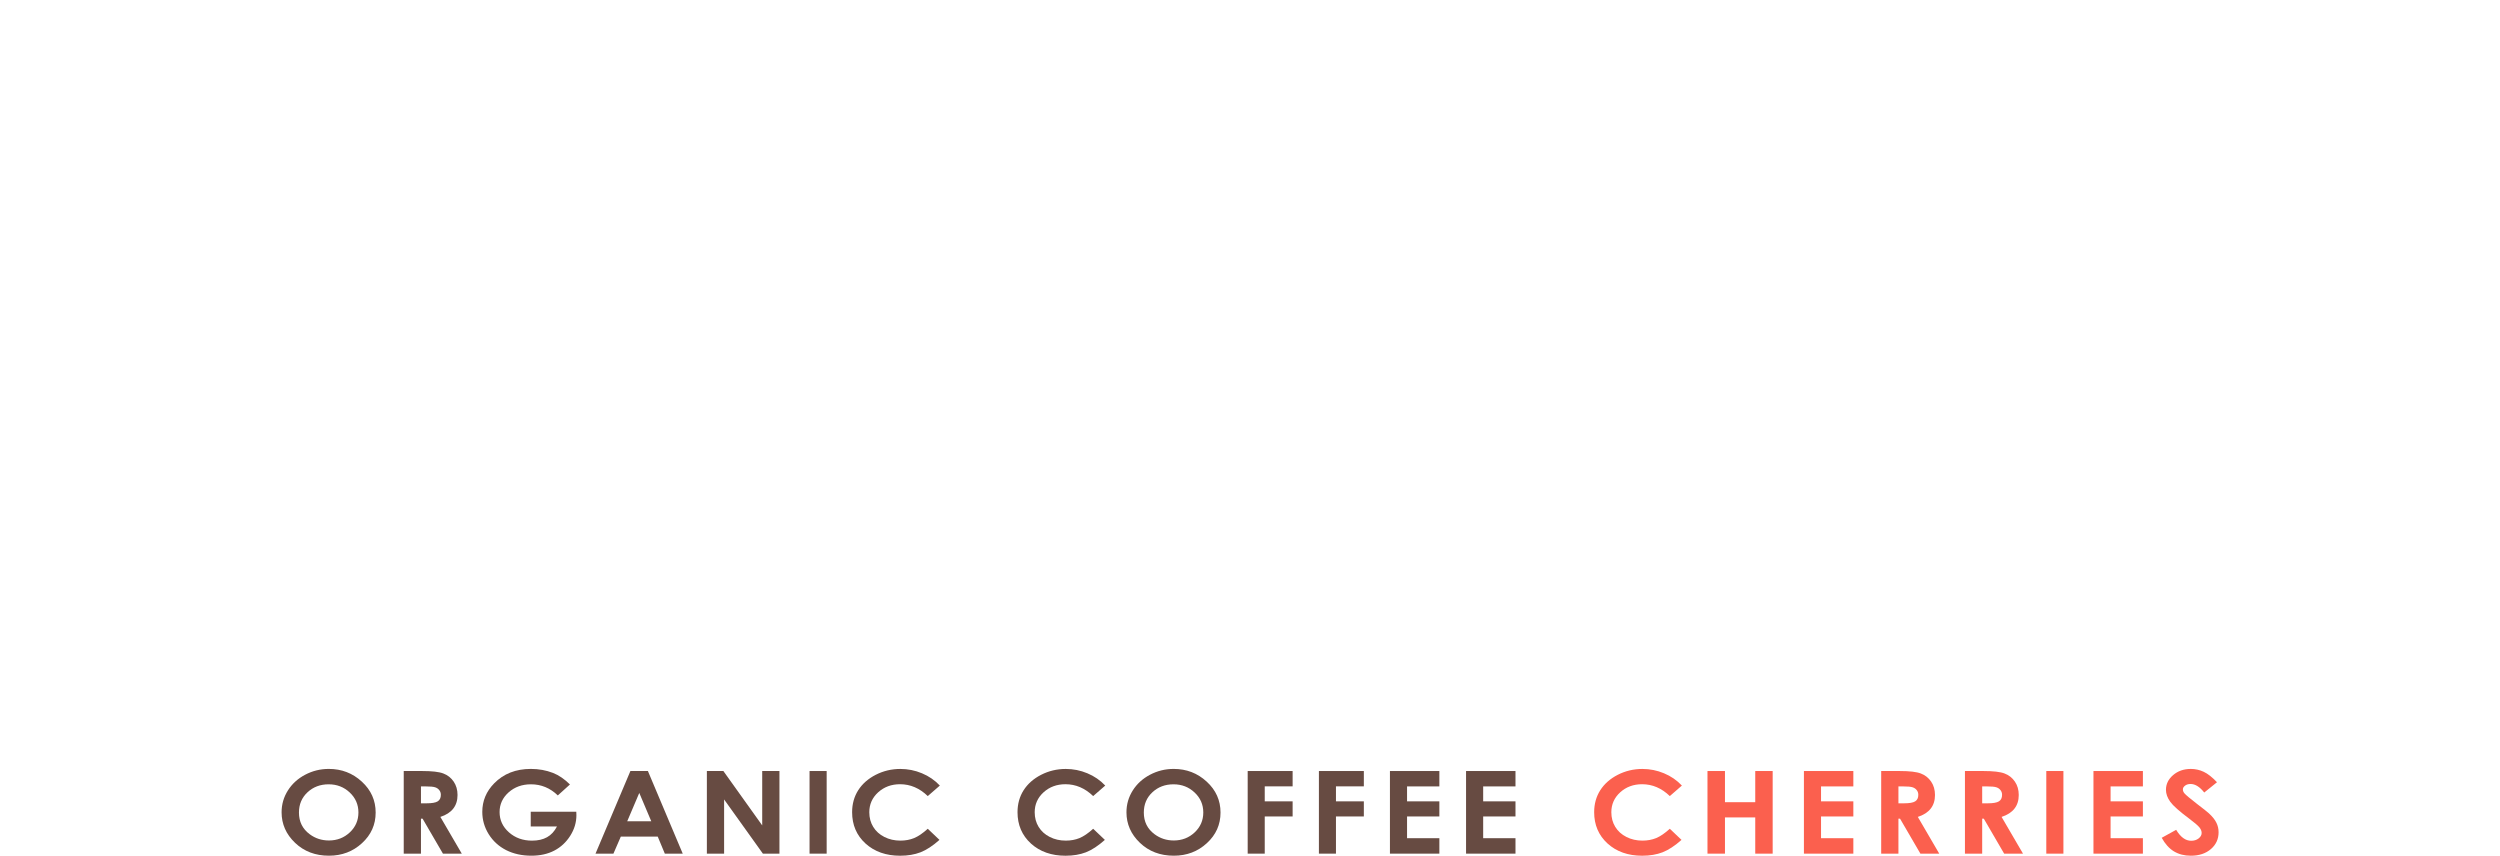
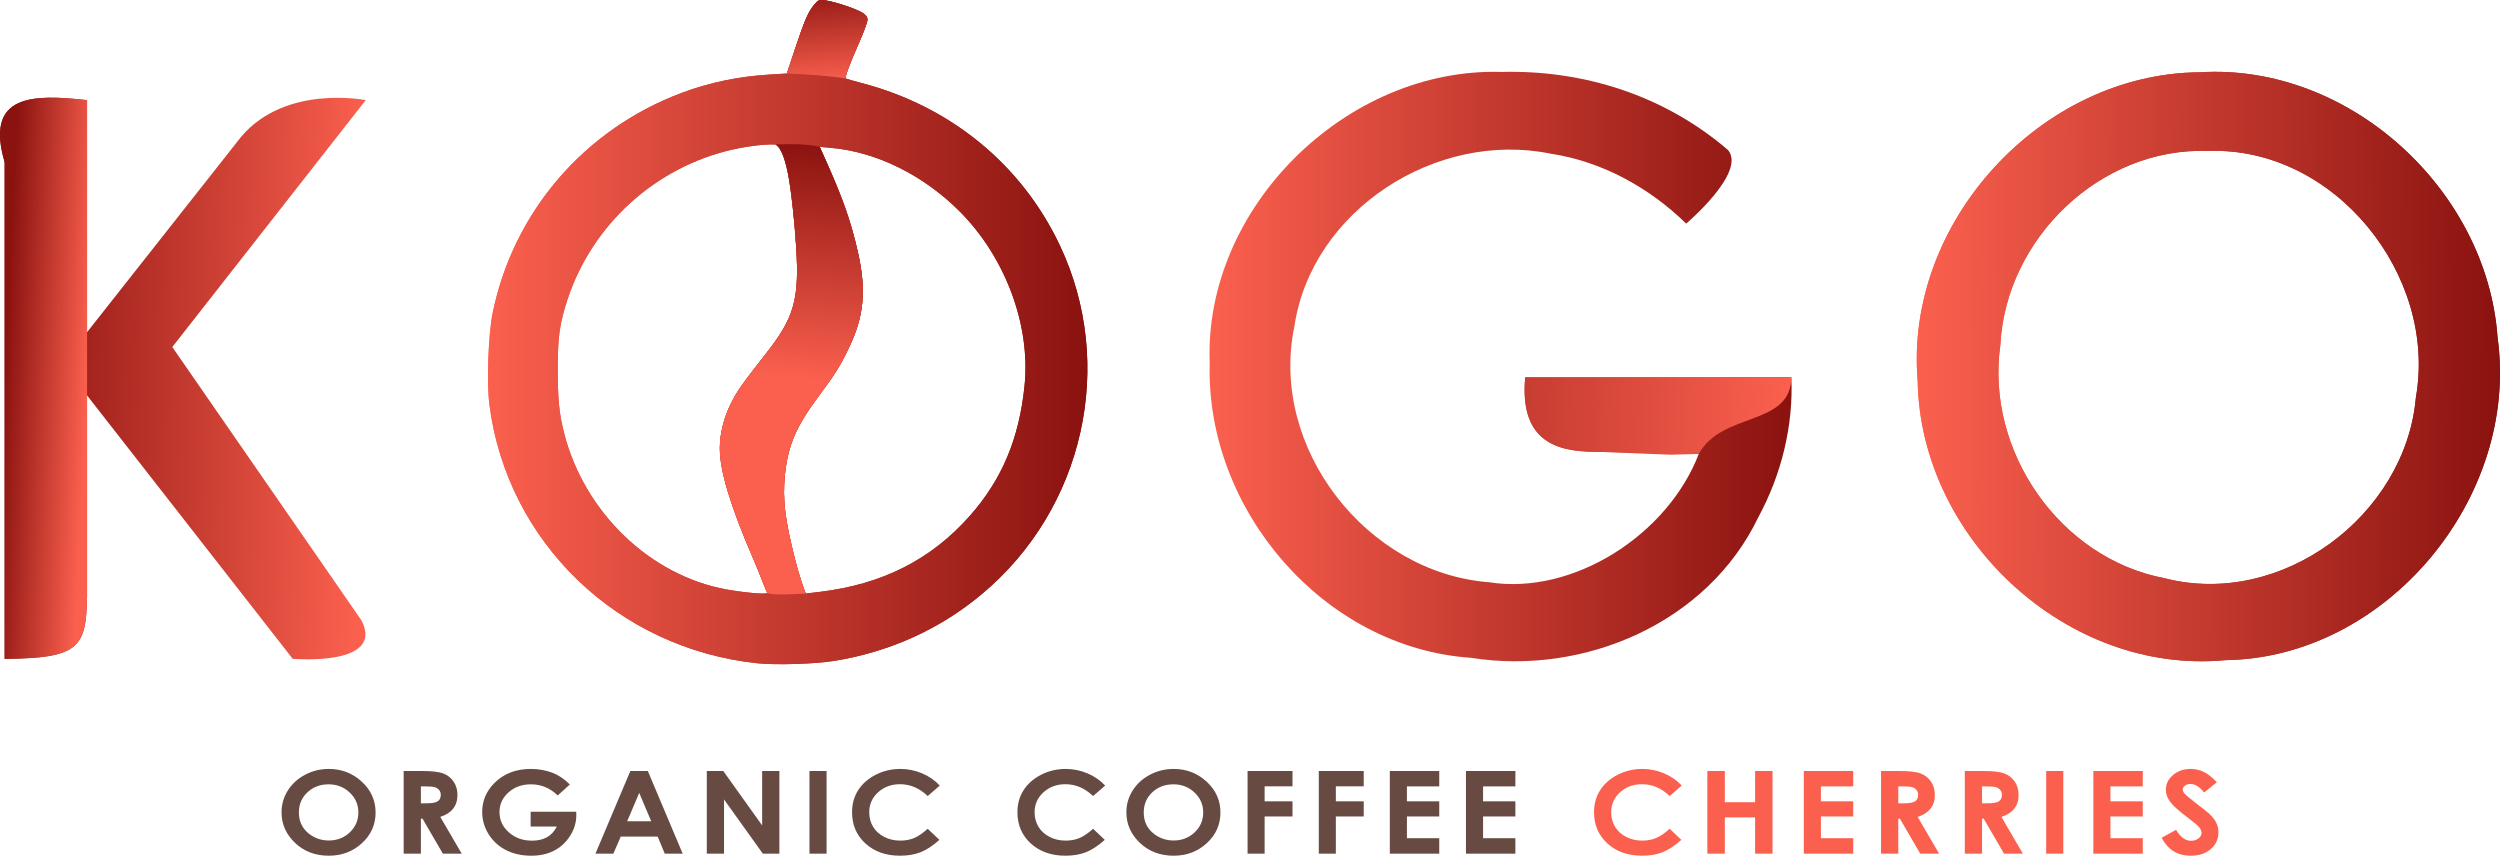
- <svg xmlns="http://www.w3.org/2000/svg" style="margin:55px auto;max-width:450px;width:100%" viewBox="0 0 5449.7 1865.3">
+ <svg xmlns="http://www.w3.org/2000/svg" xmlns:xlink="http://www.w3.org/1999/xlink" style="width: 100%; max-width: 500px; margin: 45px auto 45px auto;" viewBox="0 0 5449.678 1865.345">
+   <defs />
  <defs>
-     <linearGradient id="h" x1="17.766" x2="-28.294" y1="614.32" y2="613.22" gradientUnits="userSpaceOnUse" />
-     <linearGradient id="g" x1="126.93" x2="201.96" y1="613.33" y2="613.33" gradientUnits="userSpaceOnUse" />
-     <linearGradient id="d" x1="218.22" x2="293.21" y1="615.23" y2="614.88" gradientUnits="userSpaceOnUse" />
-     <linearGradient id="c" x1="33.935" x2="111.19" y1="608.89" y2="608.89" gradientUnits="userSpaceOnUse" />
-     <linearGradient id="b" x1="71.68" x2="74.329" y1="614.76" y2="584.35" gradientTransform="matrix(63.916 0 0 63.916 -15286 -44811)" gradientUnits="userSpaceOnUse" />
-     <linearGradient id="a" x1="76.765" x2="75.894" y1="576.92" y2="564.11" gradientUnits="userSpaceOnUse" />
-     <linearGradient id="f" x1="-17.753" x2="-28.571" y1="617.06" y2="616.54" gradientUnits="userSpaceOnUse" />
-     <linearGradient id="e" x1="201.93" x2="126.96" y1="614.72" y2="612.9" gradientUnits="userSpaceOnUse" />
+     <linearGradient id="a">
+       <stop offset="0" stop-color="#fb604e" />
+       <stop offset="1" stop-color="#8a120f" />
+     </linearGradient>
+     <linearGradient id="b" x1="17.766" x2="-28.294" y1="614.323" y2="613.216" gradientUnits="userSpaceOnUse" xlink:href="#a" />
+     <linearGradient id="c" x1="126.932" x2="201.963" y1="613.334" y2="613.334" gradientUnits="userSpaceOnUse" xlink:href="#a" />
+     <linearGradient id="d" x1="218.218" x2="293.215" y1="615.229" y2="614.883" gradientUnits="userSpaceOnUse" xlink:href="#a" />
+     <linearGradient id="e" x1="33.935" x2="111.194" y1="608.894" y2="608.894" gradientUnits="userSpaceOnUse" xlink:href="#a" />
+     <linearGradient id="f" x1="71.68" x2="74.329" y1="614.761" y2="584.351" gradientTransform="matrix(63.91643 0 0 63.91643 -15286.383 -44811.343)" gradientUnits="userSpaceOnUse" xlink:href="#a" />
+     <linearGradient id="g" x1="76.765" x2="75.894" y1="576.919" y2="564.109" gradientUnits="userSpaceOnUse" xlink:href="#a" />
+     <linearGradient id="h" x1="33.935" x2="111.194" y1="608.894" y2="608.894" gradientUnits="userSpaceOnUse" xlink:href="#a" />
+     <linearGradient id="i" x1="71.68" x2="74.329" y1="614.761" y2="584.351" gradientTransform="matrix(63.91643 0 0 63.91643 -15286.383 -44811.343)" gradientUnits="userSpaceOnUse" xlink:href="#a" />
+     <linearGradient id="j" x1="76.765" x2="75.894" y1="576.919" y2="564.109" gradientUnits="userSpaceOnUse" xlink:href="#a" />
+     <linearGradient id="k" x1="-17.753" x2="-28.571" y1="617.059" y2="616.535" gradientUnits="userSpaceOnUse" xlink:href="#a" />
+     <linearGradient id="l" x1="201.931" x2="126.956" y1="614.722" y2="612.9" gradientUnits="userSpaceOnUse" xlink:href="#a" />
+     <linearGradient id="m" x1="218.218" x2="293.215" y1="615.229" y2="614.883" gradientUnits="userSpaceOnUse" xlink:href="#a" />
  </defs>
-   <g transform="translate(-3033.4 7310.4)">
-     <g transform="matrix(1.0469 0 0 .95524 -622.21 -2094.8)" stroke-width=".265" aria-label="ORGANIC COFFEE CHERRIES">
-       <g fill="#674b42">
-         <path d="m4176.5-3705.3q39.992 0 68.704 28.968 28.84 28.968 28.84 70.627 0 41.274-28.456 69.858-28.328 28.584-68.832 28.584-42.427 0-70.498-29.353t-28.071-69.729q0-27.046 13.074-49.734 13.074-22.688 35.89-35.89 22.944-13.331 49.349-13.331zm-0.385 35.121q-26.148 0-43.965 18.201t-17.817 46.273q0 31.276 22.431 49.477 17.432 14.228 39.992 14.228 25.508 0 43.453-18.458 17.945-18.458 17.945-45.504 0-26.918-18.073-45.504-18.073-18.714-43.965-18.714z" />
-         <path d="m4332.5-3700.5h38.069q31.276 0 44.478 5.64 13.331 5.512 21.406 18.458t8.075 30.635q0 18.586-8.973 31.148-8.844 12.433-26.789 18.842l44.606 83.829h-39.223l-42.427-79.856h-3.333v79.856h-35.89zm35.89 73.703h11.28q17.176 0 23.585-4.486 6.537-4.486 6.537-14.869 0-6.153-3.204-10.639-3.204-4.614-8.588-6.537-5.383-2.051-19.74-2.051h-9.87z" />
-         <path d="m4678.6-3669.8-25.251 24.995q-23.97-25.379-55.886-25.379-27.815 0-46.657 18.458-18.714 18.458-18.714 44.863 0 27.302 19.483 46.273t48.067 18.97q18.586 0 31.276-7.819 12.818-7.819 20.637-24.482h-54.604v-33.711h94.852l0.256 7.947q0 24.738-12.818 46.914t-33.198 33.839q-20.38 11.664-47.811 11.664-29.353 0-52.425-12.69-22.944-12.818-36.403-36.403-13.331-23.585-13.331-50.887 0-37.428 24.738-65.115 29.353-32.942 76.395-32.942 24.61 0 46.016 9.101 18.073 7.691 35.377 26.405z" />
-         <path d="m4804.5-3700.5h36.403l72.549 188.55h-37.3l-14.741-38.838h-76.907l-15.382 38.838h-37.3zm18.458 49.99-25.123 64.73h50.118z" />
-         <path d="m4963.7-3700.5h34.352l80.881 124.08v-124.08h35.89v188.55h-34.48l-80.753-123.69v123.69h-35.89z" />
-         <path d="m5177.5-3700.5h35.634v188.55h-35.634z" />
-         <path d="m5448.8-3667.3-25.123 23.97q-25.636-27.046-57.681-27.046-27.046 0-45.632 18.458-18.458 18.458-18.458 45.504 0 18.842 8.203 33.455 8.204 14.612 23.2 22.944 14.997 8.332 33.326 8.332 15.638 0 28.584-5.768 12.946-5.896 28.456-21.278l24.354 25.38q-20.893 20.38-39.479 28.328-18.586 7.819-42.427 7.819-43.965 0-72.037-27.815-27.943-27.943-27.943-71.524 0-28.199 12.69-50.118 12.818-21.919 36.531-35.249 23.841-13.331 51.272-13.331 23.329 0 44.863 9.87 21.662 9.87 37.3 28.071z" />
-         <path d="m5793.2-3667.3-25.123 23.97q-25.636-27.046-57.68-27.046-27.046 0-45.632 18.458-18.458 18.458-18.458 45.504 0 18.842 8.204 33.455t23.2 22.944q14.997 8.332 33.327 8.332 15.638 0 28.584-5.768 12.946-5.896 28.456-21.278l24.354 25.38q-20.893 20.38-39.479 28.328-18.586 7.819-42.427 7.819-43.965 0-72.037-27.815-27.943-27.943-27.943-71.524 0-28.199 12.69-50.118 12.818-21.919 36.531-35.249 23.841-13.331 51.272-13.331 23.328 0 44.863 9.87 21.662 9.87 37.3 28.071z" />
-         <path d="m5935.7-3705.3q39.992 0 68.704 28.968 28.84 28.968 28.84 70.627 0 41.274-28.456 69.858-28.328 28.584-68.832 28.584-42.427 0-70.498-29.353-28.071-29.353-28.071-69.729 0-27.046 13.074-49.734t35.89-35.89q22.944-13.331 49.349-13.331zm-0.385 35.121q-26.148 0-43.965 18.201t-17.817 46.273q0 31.276 22.431 49.477 17.432 14.228 39.992 14.228 25.508 0 43.453-18.458 17.945-18.458 17.945-45.504 0-26.918-18.073-45.504-18.073-18.714-43.966-18.714z" />
-         <path d="m6089.8-3700.5h93.571v34.993h-58.065v34.224h58.065v34.48h-58.065v84.854h-35.506z" />
-         <path d="m6238.1-3700.5h93.571v34.993h-58.065v34.224h58.065v34.48h-58.065v84.854h-35.506z" />
-         <path d="m6386-3700.5h102.93v35.121h-67.294v34.096h67.294v34.48h-67.294v49.605h67.294v35.249h-102.93z" />
-         <path d="m6544.5-3700.5h102.93v35.121h-67.294v34.096h67.294v34.48h-67.294v49.605h67.294v35.249h-102.93z" />
-       </g>
-       <g fill="#fb604e">
-         <path d="m6993.9-3667.3-25.123 23.97q-25.636-27.046-57.681-27.046-27.046 0-45.632 18.458-18.458 18.458-18.458 45.504 0 18.842 8.203 33.455 8.204 14.612 23.2 22.944 14.997 8.332 33.326 8.332 15.638 0 28.584-5.768 12.946-5.896 28.456-21.278l24.354 25.38q-20.893 20.38-39.479 28.328-18.586 7.819-42.427 7.819-43.965 0-72.037-27.815-27.943-27.943-27.943-71.524 0-28.199 12.69-50.118 12.818-21.919 36.531-35.249 23.841-13.331 51.272-13.331 23.329 0 44.863 9.87 21.662 9.87 37.3 28.071z" />
-         <path d="m7047.2-3700.5h36.403v71.139h63.064v-71.139h36.275v188.55h-36.275v-82.675h-63.064v82.675h-36.403z" />
-         <path d="m7248-3700.5h102.93v35.121h-67.294v34.096h67.294v34.48h-67.294v49.605h67.294v35.249h-102.93z" />
-         <path d="m7408.9-3700.5h38.069q31.276 0 44.478 5.64 13.331 5.512 21.406 18.458 8.075 12.946 8.075 30.635 0 18.586-8.973 31.148-8.844 12.433-26.789 18.842l44.606 83.829h-39.223l-42.427-79.856h-3.333v79.856h-35.89zm35.89 73.703h11.28q17.176 0 23.585-4.486 6.537-4.486 6.537-14.869 0-6.153-3.204-10.639-3.204-4.614-8.588-6.537-5.383-2.051-19.74-2.051h-9.87z" />
-         <path d="m7583.3-3700.5h38.069q31.276 0 44.478 5.64 13.331 5.512 21.406 18.458t8.075 30.635q0 18.586-8.973 31.148-8.844 12.433-26.79 18.842l44.606 83.829h-39.223l-42.427-79.856h-3.333v79.856h-35.89zm35.89 73.703h11.28q17.176 0 23.585-4.486 6.537-4.486 6.537-14.869 0-6.153-3.204-10.639-3.204-4.614-8.588-6.537-5.383-2.051-19.74-2.051h-9.87z" />
-         <path d="m7752.7-3700.5h35.634v188.55h-35.634z" />
-         <path d="m7850.9-3700.5h102.93v35.121h-67.294v34.096h67.294v34.48h-67.294v49.605h67.294v35.249h-102.93z" />
-         <path d="m8108.1-3674.9-26.533 23.457q-13.972-19.483-28.456-19.483-7.05 0-11.536 3.845-4.486 3.717-4.486 8.46t3.204 8.973q4.358 5.64 26.277 24.226 20.509 17.176 24.867 21.662 10.895 11.023 15.382 21.15 4.614 9.998 4.614 21.919 0 23.2-16.022 38.326-16.022 15.125-41.786 15.125-20.124 0-35.121-9.87-14.869-9.87-25.508-31.019l30.122-18.201q13.587 24.995 31.276 24.995 9.229 0 15.51-5.383 6.281-5.383 6.281-12.433 0-6.409-4.743-12.818-4.743-6.409-20.893-19.611-30.763-25.123-39.736-38.71-8.973-13.715-8.973-27.302 0-19.611 14.869-33.583 14.997-14.1 36.916-14.1 14.1 0 26.789 6.537 12.818 6.537 27.687 23.841z" />
-       </g>
+   <g stroke-width=".265" aria-label="ORGANIC COFFEE CHERRIES" font-family="Century Gothic" font-size="262.511" font-weight="700" letter-spacing="22.158" style="line-height:1.25;-inkscape-font-specification:'Showcard Gothic'" word-spacing="22.158">
+     <g fill="#674b42">
+       <path d="M716.634 1676.172q41.866 0 71.923 27.672 30.192 27.672 30.192 67.466 0 39.426-29.79 66.73-29.654 27.305-72.057 27.305-44.415 0-73.801-28.039-29.387-28.04-29.387-66.608 0-25.836 13.687-47.508 13.687-21.672 37.572-34.284 24.019-12.734 51.661-12.734zm-.402 33.55q-27.374 0-46.026 17.386-18.652 17.387-18.652 44.202 0 29.876 23.483 47.262 18.249 13.591 41.865 13.591 26.703 0 45.49-17.631 18.785-17.632 18.785-43.467 0-25.713-18.92-43.467-18.92-17.876-46.025-17.876zM879.92 1680.703h39.853q32.74 0 46.562 5.387 13.955 5.265 22.409 17.632 8.453 12.366 8.453 29.263 0 17.755-9.393 29.754-9.258 11.877-28.044 17.999l46.696 80.077h-41.06l-44.416-76.281h-3.488v76.28H879.92zm37.572 70.404H929.3q17.98 0 24.69-4.286 6.843-4.285 6.843-14.203 0-5.877-3.354-10.163-3.355-4.407-8.99-6.244-5.636-1.96-20.665-1.96h-10.332zM1242.202 1710.089l-26.435 23.876q-25.092-24.243-58.504-24.243-29.118 0-48.844 17.631-19.59 17.632-19.59 42.855 0 26.08 20.395 44.201 20.397 18.122 50.32 18.122 19.457 0 32.74-7.47 13.42-7.468 21.605-23.385h-57.163v-32.203h99.297l.268 7.592q0 23.63-13.418 44.813-13.419 21.183-34.754 32.325-21.336 11.142-50.051 11.142-30.729 0-54.882-12.121-24.019-12.245-38.108-34.774-13.956-22.53-13.956-48.61 0-35.753 25.898-62.2 30.728-31.468 79.974-31.468 25.764 0 48.173 8.694 18.92 7.346 37.035 25.223zM1374.088 1680.703h38.109l75.948 180.112h-39.047l-15.432-37.1h-80.51l-16.103 37.1h-39.048zm19.323 47.752l-26.3 61.833h52.466zM1540.729 1680.703h35.961l84.67 118.524v-118.524h37.573v180.112h-36.096l-84.537-118.157v118.157h-37.571zM1764.532 1680.703h37.303v180.112h-37.303zM2048.584 1712.415l-26.3 22.897q-26.838-25.835-60.384-25.835-28.313 0-47.77 17.631-19.322 17.632-19.322 43.467 0 18 8.588 31.958 8.587 13.958 24.287 21.917 15.7 7.958 34.888 7.958 16.37 0 29.923-5.51 13.553-5.632 29.79-20.325l25.495 24.244q-21.873 19.468-41.33 27.06-19.456 7.468-44.415 7.468-46.025 0-75.411-26.57-29.253-26.692-29.253-68.322 0-26.937 13.285-47.875 13.418-20.938 38.242-33.672 24.959-12.734 53.674-12.734 24.422 0 46.965 9.428 22.677 9.428 39.048 26.815zM2409.087 1712.415l-26.3 22.897q-26.838-25.835-60.384-25.835-28.313 0-47.77 17.631-19.322 17.632-19.322 43.467 0 18 8.588 31.958 8.587 13.958 24.287 21.917 15.7 7.958 34.888 7.958 16.37 0 29.923-5.51 13.553-5.632 29.79-20.325l25.495 24.244q-21.873 19.468-41.33 27.06-19.456 7.468-44.415 7.468-46.025 0-75.412-26.57-29.252-26.692-29.252-68.322 0-26.937 13.284-47.875 13.419-20.938 38.243-33.672 24.958-12.734 53.674-12.734 24.422 0 46.965 9.428 22.677 9.428 39.048 26.815zM2558.283 1676.172q41.866 0 71.923 27.672 30.192 27.672 30.192 67.466 0 39.426-29.79 66.73-29.654 27.305-72.057 27.305-44.415 0-73.802-28.039-29.386-28.04-29.386-66.608 0-25.836 13.687-47.508 13.687-21.672 37.572-34.284 24.019-12.734 51.66-12.734zm-.403 33.55q-27.373 0-46.025 17.386-18.652 17.387-18.652 44.202 0 29.876 23.483 47.262 18.249 13.591 41.865 13.591 26.703 0 45.489-17.631 18.786-17.632 18.786-43.467 0-25.713-18.92-43.467-18.92-17.876-46.026-17.876zM2719.556 1680.703h97.955v33.426h-60.786v32.692h60.786v32.937h-60.786v81.057h-37.17zM2874.79 1680.703h97.955v33.426h-60.785v32.692h60.785v32.937h-60.785v81.057h-37.17zM3029.622 1680.703h107.75v33.549h-70.446v32.57h70.447v32.936h-70.447v47.385h70.447v33.672h-107.75zM3195.592 1680.703h107.75v33.549h-70.447v32.57h70.447v32.936h-70.447v47.385h70.447v33.672h-107.75z" style="-inkscape-font-specification:'Century Gothic Bold'" />
    </g>
-     <g transform="translate(1918.2 -6774.2)">
-       <g transform="translate(4218.5 7623.4)">
-         <flowRoot transform="matrix(.26458 0 0 .26458 -5143.7 2211.7)" fill="#000000" font-family="sans-serif" font-size="40px" letter-spacing="0px" word-spacing="0px" style="line-height:1.25" xml:space="preserve">
-           <flowRegion>
-             <rect x="-67.143" y="-591.77" width="48.571" height="127.14" />
-           </flowRegion>
-           <flowPara />
-         </flowRoot>
-       </g>
-       <g transform="translate(4162.3 3975.2)">
-         <flowRoot transform="matrix(.26458 0 0 .26458 -5143.7 2211.7)" fill="#000000" font-family="sans-serif" font-size="40px" letter-spacing="0px" word-spacing="0px" style="line-height:1.25" xml:space="preserve">
-           <flowRegion>
-             <rect x="-67.143" y="-591.77" width="48.571" height="127.14" />
-           </flowRegion>
-           <flowPara />
-         </flowRoot>
-         <g transform="matrix(1.493 0 0 1.493 -2700.9 -4054.3)" fill="#fb604e" stroke-width=".67">
-           <g transform="matrix(11.327 0 0 11.327 96.266 -6717.9)" stroke-width=".04">
-             <path d="m-28.378 651.01c9.608-0.058 10.519-1.48 10.625-8v-25.949l26.508 33.949s11.921 1.039 8.879-4.934c-8.132-11.752-16.267-23.502-24.398-35.256 8.311-10.61 16.624-21.217 24.936-31.826 0 0-10.29-2.083-16.051 4.712-6.624 8.401-13.248 16.802-19.873 25.203v-29.914c-6.985-0.777-13.209-0.792-10.625 8z" fill="url(#h)" />
-             <path d="m164.58 575.36c-19.982-0.613-38.405 17.491-37.619 37.541-0.538 18.835 14.636 36.684 33.684 37.98 14.592 2.312 30.502-4.485 37.043-18.139 2.973-5.489 4.528-11.771 4.248-18.02h-34.305c-0.692 7.74 3.409 9.609 9 9.592l13.372 0.286c-4.039 10.506-16.273 18.252-27.036 16.536-15.771-1.21-28.342-17.314-25.096-32.936 2.218-15.049 18.341-25.319 33.012-22.309 6.621 0.994 12.736 4.368 17.498 9.018 0 0 7.789-6.589 5.397-9.482-8.272-7.101-18.677-10.341-29.198-10.069z" fill="url(#g)" />
-             <path d="m254.58 575.4c-20.481 0.132-38.124 19.379-36.365 39.826 0.354 20.249 19.232 37.881 39.652 35.951 20.817-0.281 37.965-21.007 35.092-41.607-1.35-19.028-19.143-35.361-38.379-34.17zm1.076 10.141c16.268-0.584 29.571 15.986 26.777 31.772-1.334 15.258-17.354 27.178-32.374 23.309-13.584-2.562-23.129-16.471-21.189-30.064 0.69-13.724 12.904-25.523 26.787-25.016z" fill="url(#d)" />
-           </g>
-         </g>
-       </g>
-       <g transform="translate(4162.3 3975.2)">
-         <flowRoot transform="matrix(.26458 0 0 .26458 -5143.7 2211.7)" fill="#000000" font-family="sans-serif" font-size="40px" letter-spacing="0px" word-spacing="0px" style="line-height:1.25" xml:space="preserve">
-           <flowRegion>
-             <rect x="-67.143" y="-591.77" width="48.571" height="127.14" />
-           </flowRegion>
-           <flowPara />
-         </flowRoot>
-         <g transform="matrix(1.493 0 0 1.493 -2700.9 -4054.3)" fill="#fb604e" stroke-width=".67">
-           <g transform="matrix(11.327 0 0 11.327 96.266 -6717.9)" fill="#fb604e" stroke-width=".04">
-             <path transform="translate(-7.1579e-6 -4.2482e-6)" d="m68.67 651.58c-18.008-1.888-32.242-15.588-34.549-33.255-0.372-2.847-0.159-9.081 0.405-11.864 2.641-13.034 11.816-23.717 24.409-28.421 3.593-1.342 7.314-2.111 11.394-2.355l2.123-0.127 1.06-3.172c1.256-3.761 1.7-4.783 2.473-5.697 0.542-0.641 0.634-0.675 1.49-0.546 1.214 0.182 3.869 1.073 4.699 1.576 0.468 0.284 0.665 0.556 0.665 0.919 0 0.284-0.499 1.635-1.108 3.002-1.114 2.499-1.832 4.424-1.7 4.556 0.039 0.039 0.94 0.297 2.002 0.574 11.474 2.986 20.654 10.487 25.594 20.914 7.295 15.396 3.135 33.992-10.067 45-5.426 4.525-11.849 7.427-19.019 8.593-2.43 0.395-7.51 0.552-9.871 0.304zm8.034-9.207c8.08-0.977 14.373-4.171 19.358-9.827 4.13-4.686 6.335-9.941 7.027-16.753 0.792-7.792-2.455-16.528-8.343-22.442-4.664-4.685-10.734-7.69-16.575-8.207l-1.495-0.132 0.55 1.208c2.446 5.37 3.461 8.245 4.399 12.464 1.08 4.855 0.765 8.178-1.156 12.177-1.158 2.412-1.772 3.395-3.895 6.242-2.945 3.948-3.986 6.377-4.375 10.202-0.319 3.136-6e-3 5.723 1.333 11.004 0.445 1.756 1.267 4.275 1.396 4.275 0.023 0 0.822-0.094 1.776-0.21zm-6.964-0.256c-0.064-0.129-0.775-2.056-1.722-4.25-2.87-6.646-4.218-11.143-4.209-14.042 6e-3 -1.828 0.518-3.89 1.416-5.698 0.798-1.607 1.421-2.494 4.566-6.499 3.644-4.642 4.302-7.011 3.849-13.865-0.399-6.026-1.309-12.122-1.921-12.87-0.329-0.401-3.509-0.163-6.299 0.472-9.907 2.253-18.046 9.643-21.232 19.278-1.019 3.08-1.274 4.885-1.27 8.993 4e-3 3.958 0.19 5.812 0.835 8.325 2.617 10.185 11.059 18.302 20.903 20.099 2.04 0.373 5.42 0.728 5.263 0.415z" fill="url(#c)" stroke-width=".059" />
-             <path transform="matrix(.015645 0 0 .015645 239.16 701.09)" d="m-10751-7438.9c100.1 47.013 146.01 449.49 171.48 834.66 28.973 438.11-13.054 589.51-246 886.2-200.99 255.99-240.81 312.67-291.83 415.36-57.422 115.58-90.152 247.39-90.536 364.21-0.55 185.29 85.618 472.76 269.03 897.54 60.55 140.23 117.7 290.01 121.81 298.22 54.333 19.449 227.36 8.993 319.86 3.215-8.195 0-60.749-160.97-89.202-273.21-85.585-337.5-105.58-502.89-85.197-703.31 24.867-244.49 91.428-399.7 279.65-652.06 135.73-181.98 174.95-244.83 248.98-398.97 122.75-255.6 142.92-467.99 73.889-778.32-59.979-269.65-160.21-531.88-316.55-875.09-139.81-29.782-289.92-19.9-365.38-18.428z" fill="url(#b)" stroke-width="3.78" />
-             <path d="m72.451 575.56 1.06-3.172c1.256-3.761 1.7-4.783 2.473-5.697 0.542-0.641 0.634-0.675 1.49-0.546 1.214 0.182 3.869 1.073 4.699 1.576 0.468 0.284 0.665 0.556 0.665 0.919 0 0.284-0.499 1.635-1.108 3.002-1.114 2.499-1.832 4.424-1.7 4.556-3.167-0.506-7.613-0.637-7.58-0.637z" fill="url(#a)" stroke-width=".059" />
-             <path transform="translate(-7.1579e-6 -4.2482e-6)" d="m68.67 651.58c-18.008-1.888-32.242-15.588-34.549-33.255-0.372-2.847-0.159-9.081 0.405-11.864 2.641-13.034 11.816-23.717 24.409-28.421 3.593-1.342 7.314-2.111 11.394-2.355l2.123-0.127 1.06-3.172c1.256-3.761 1.7-4.783 2.473-5.697 0.542-0.641 0.634-0.675 1.49-0.546 1.214 0.182 3.869 1.073 4.699 1.576 0.468 0.284 0.665 0.556 0.665 0.919 0 0.284-0.499 1.635-1.108 3.002-1.114 2.499-1.832 4.424-1.7 4.556 0.039 0.039 0.94 0.297 2.002 0.574 11.474 2.986 20.654 10.487 25.594 20.914 7.295 15.396 3.135 33.992-10.067 45-5.426 4.525-11.849 7.427-19.019 8.593-2.43 0.395-7.51 0.552-9.871 0.304zm8.034-9.207c8.08-0.977 14.373-4.171 19.358-9.827 4.13-4.686 6.335-9.941 7.027-16.753 0.792-7.792-2.455-16.528-8.343-22.442-4.664-4.685-10.734-7.69-16.575-8.207l-1.495-0.132 0.55 1.208c2.446 5.37 3.461 8.245 4.399 12.464 1.08 4.855 0.765 8.178-1.156 12.177-1.158 2.412-1.772 3.395-3.895 6.242-2.945 3.948-3.986 6.377-4.375 10.202-0.319 3.136-6e-3 5.723 1.333 11.004 0.445 1.756 1.267 4.275 1.396 4.275 0.023 0 0.822-0.094 1.776-0.21zm-6.964-0.256c-0.064-0.129-0.775-2.056-1.722-4.25-2.87-6.646-4.218-11.143-4.209-14.042 6e-3 -1.828 0.518-3.89 1.416-5.698 0.798-1.607 1.421-2.494 4.566-6.499 3.644-4.642 4.302-7.011 3.849-13.865-0.399-6.026-1.309-12.122-1.921-12.87-0.329-0.401-3.509-0.163-6.299 0.472-9.907 2.253-18.046 9.643-21.232 19.278-1.019 3.08-1.274 4.885-1.27 8.993 4e-3 3.958 0.19 5.812 0.835 8.325 2.617 10.185 11.059 18.302 20.903 20.099 2.04 0.373 5.42 0.728 5.263 0.415z" fill="url(#c)" stroke-width=".059" />
-             <path transform="matrix(.015645 0 0 .015645 239.16 701.09)" d="m-10751-7438.9c100.1 47.013 146.01 449.49 171.48 834.66 28.973 438.11-13.054 589.51-246 886.2-200.99 255.99-240.81 312.67-291.83 415.36-57.422 115.58-90.152 247.39-90.536 364.21-0.55 185.29 85.618 472.76 269.03 897.54 60.55 140.23 117.7 290.01 121.81 298.22 54.333 19.449 227.36 8.993 319.86 3.215-8.195 0-60.749-160.97-89.202-273.21-85.585-337.5-105.58-502.89-85.197-703.31 24.867-244.49 91.428-399.7 279.65-652.06 135.73-181.98 174.95-244.83 248.98-398.97 122.75-255.6 142.92-467.99 73.889-778.32-59.979-269.65-160.21-531.88-316.55-875.09-139.81-29.782-289.92-19.9-365.38-18.428z" fill="url(#b)" stroke-width="3.78" />
-             <path d="m72.451 575.56 1.06-3.172c1.256-3.761 1.7-4.783 2.473-5.697 0.542-0.641 0.634-0.675 1.49-0.546 1.214 0.182 3.869 1.073 4.699 1.576 0.468 0.284 0.665 0.556 0.665 0.919 0 0.284-0.499 1.635-1.108 3.002-1.114 2.499-1.832 4.424-1.7 4.556-3.167-0.506-7.613-0.637-7.58-0.637z" fill="url(#a)" stroke-width=".059" />
-             <path d="m-28.378 651.01c9.608-0.058 10.519-1.48 10.625-8v-64.016c-6.985-0.777-13.209-0.792-10.625 8z" fill="url(#f)" />
-             <path d="m190 624.6c2.973-5.489 11.867-3.491 11.933-9.878h-34.305c-0.692 7.74 3.409 9.609 9 9.592l9.754 0.384z" fill="url(#e)" />
-             <path d="m254.58 575.4c-20.481 0.132-38.124 19.379-36.365 39.826 0.354 20.249 19.232 37.881 39.652 35.951 20.817-0.281 37.965-21.007 35.092-41.607-1.35-19.028-19.143-35.361-38.379-34.17zm1.076 10.141c16.268-0.584 29.571 15.986 26.777 31.772-1.334 15.258-17.354 27.178-32.374 23.309-13.584-2.562-23.129-16.471-21.189-30.064 0.69-13.724 12.904-25.523 26.787-25.016z" fill="url(#d)" />
-           </g>
-         </g>
-       </g>
+     <g fill="#fb604e">
+       <path d="M3665.992 1712.415l-26.3 22.897q-26.837-25.835-60.383-25.835-28.313 0-47.77 17.631-19.323 17.632-19.323 43.467 0 18 8.588 31.958 8.588 13.958 24.288 21.917 15.7 7.958 34.888 7.958 16.37 0 29.923-5.51 13.553-5.632 29.789-20.325l25.495 24.244q-21.872 19.468-41.329 27.06-19.457 7.468-44.415 7.468-46.025 0-75.412-26.57-29.252-26.692-29.252-68.322 0-26.937 13.284-47.875 13.419-20.938 38.243-33.672 24.958-12.734 53.674-12.734 24.421 0 46.964 9.428 22.678 9.428 39.048 26.815zM3721.796 1680.703h38.108v67.955h66.02v-67.955h37.974v180.112h-37.975v-78.975h-66.019v78.975h-38.108zM3932.046 1680.703h107.75v33.549h-70.446v32.57h70.447v32.936h-70.447v47.385h70.447v33.672h-107.75zM4100.431 1680.703h39.853q32.741 0 46.562 5.387 13.955 5.265 22.409 17.632 8.454 12.366 8.454 29.263 0 17.755-9.393 29.754-9.26 11.877-28.045 17.999l46.696 80.077h-41.06l-44.415-76.281h-3.49v76.28h-37.571zm37.572 70.404h11.808q17.98 0 24.69-4.286 6.844-4.285 6.844-14.203 0-5.877-3.355-10.163-3.355-4.407-8.99-6.244-5.636-1.96-20.665-1.96h-10.332zM4283.04 1680.703h39.852q32.741 0 46.562 5.387 13.956 5.265 22.41 17.632 8.453 12.366 8.453 29.263 0 17.755-9.393 29.754-9.259 11.877-28.045 17.999l46.697 80.077h-41.06l-44.416-76.281h-3.489v76.28h-37.572zm37.571 70.404h11.808q17.981 0 24.69-4.286 6.844-4.285 6.844-14.203 0-5.877-3.355-10.163-3.354-4.407-8.99-6.244-5.636-1.96-20.665-1.96h-10.332zM4460.414 1680.703h37.304v180.112h-37.304zM4563.183 1680.703h107.75v33.549h-70.447v32.57h70.447v32.936h-70.447v47.385h70.447v33.672h-107.75zM4832.474 1705.191l-27.776 22.407q-14.626-18.611-29.789-18.611-7.38 0-12.077 3.673-4.696 3.551-4.696 8.081 0 4.53 3.355 8.571 4.562 5.388 27.507 23.142 21.47 16.407 26.032 20.692 11.406 10.53 16.103 20.203 4.83 9.55 4.83 20.938 0 22.162-16.773 36.61t-43.744 14.448q-21.067 0-36.767-9.428-15.565-9.428-26.703-29.63l31.534-17.387q14.223 23.876 32.74 23.876 9.662 0 16.237-5.143 6.575-5.142 6.575-11.877 0-6.122-4.964-12.244-4.965-6.122-21.873-18.734-32.204-23.998-41.597-36.977-9.393-13.101-9.393-26.08 0-18.734 15.566-32.08 15.7-13.469 38.645-13.469 14.76 0 28.044 6.245 13.419 6.244 28.984 22.774z" style="-inkscape-font-specification:'Century Gothic Bold'" />
+     </g>
+   </g>
+   <g fill="#fb604e" stroke-width=".04" font-family="Century Gothic" font-size="105.833" font-weight="700" letter-spacing="2.646" word-spacing="0">
+     <path fill="url(#b)" d="M-28.378 651.008c9.608-.059 10.52-1.48 10.625-8v-25.95l26.508 33.95s11.92 1.038 8.878-4.934c-8.132-11.752-16.267-23.502-24.398-35.256 8.311-10.61 16.624-21.217 24.936-31.826 0 0-10.29-2.083-16.051 4.712l-19.873 25.202v-29.914c-6.985-.777-13.209-.792-10.625 8z" style="line-height:1.25;-inkscape-font-specification:'Century Gothic Bold'" transform="matrix(16.9112 0 0 16.9112 490.003 -9573.19)" />
+     <path fill="url(#c)" d="M164.575 575.359c-19.982-.613-38.405 17.49-37.619 37.54-.538 18.836 14.636 36.685 33.684 37.981 14.592 2.312 30.502-4.485 37.043-18.139 2.973-5.489 4.528-11.77 4.248-18.019h-34.305c-.692 7.74 3.409 9.609 9 9.592l13.372.286c-4.039 10.506-16.273 18.251-27.036 16.536-15.77-1.21-28.342-17.314-25.096-32.936 2.218-15.048 18.341-25.318 33.012-22.308 6.621.993 12.736 4.368 17.498 9.017 0 0 7.79-6.588 5.397-9.481-8.272-7.1-18.677-10.341-29.198-10.07z" style="line-height:1.25;-inkscape-font-specification:'Century Gothic Bold'" transform="matrix(16.9112 0 0 16.9112 490.003 -9573.19)" />
+     <path fill="url(#d)" d="M254.583 575.403c-20.48.132-38.124 19.379-36.365 39.826.354 20.249 19.232 37.88 39.652 35.951 20.817-.28 37.965-21.007 35.092-41.607-1.35-19.028-19.143-35.361-38.379-34.17zm1.076 10.14c16.269-.583 29.57 15.987 26.777 31.772-1.334 15.258-17.354 27.178-32.374 23.309-13.584-2.563-23.13-16.471-21.19-30.065.69-13.724 12.904-25.523 26.787-25.016z" style="line-height:1.25;-inkscape-font-specification:'Century Gothic Bold'" transform="matrix(16.9112 0 0 16.9112 490.003 -9573.19)" />
+   </g>
+   <g>
+     <g fill="#fb604e" stroke-width=".04">
+       <path fill="url(#e)" d="M68.67 651.584c-18.008-1.888-32.242-15.588-34.549-33.255-.372-2.847-.16-9.08.405-11.864 2.641-13.034 11.816-23.717 24.409-28.421 3.593-1.342 7.313-2.112 11.394-2.355l2.122-.127 1.06-3.173c1.256-3.76 1.7-4.783 2.473-5.697.542-.64.634-.675 1.49-.546 1.214.182 3.87 1.072 4.7 1.576.468.283.665.556.665.92 0 .283-.499 1.634-1.108 3.001-1.114 2.499-1.832 4.424-1.7 4.556.039.039.94.297 2.002.573 11.474 2.986 20.654 10.488 25.594 20.915 7.295 15.396 3.135 33.991-10.067 45-5.426 4.525-11.85 7.427-19.019 8.593-2.43.395-7.51.552-9.871.304zm8.034-9.207c8.08-.976 14.373-4.171 19.359-9.827 4.13-4.685 6.334-9.941 7.027-16.753.792-7.792-2.455-16.527-8.343-22.442-4.664-4.685-10.734-7.69-16.575-8.207l-1.495-.132.55 1.208c2.446 5.37 3.46 8.245 4.4 12.464 1.08 4.855.764 8.178-1.157 12.177-1.158 2.412-1.772 3.395-3.895 6.242-2.945 3.949-3.986 6.377-4.375 10.202-.32 3.136-.006 5.723 1.333 11.004.445 1.756 1.267 4.274 1.395 4.274.023 0 .823-.094 1.776-.21zm-6.963-.256c-.065-.128-.775-2.056-1.723-4.25-2.87-6.646-4.217-11.143-4.209-14.042.006-1.828.518-3.89 1.417-5.698.798-1.607 1.42-2.494 4.565-6.499 3.645-4.642 4.302-7.01 3.85-13.865-.4-6.026-1.31-12.122-1.922-12.87-.329-.4-3.509-.163-6.299.472-9.907 2.253-18.046 9.642-21.232 19.278-1.02 3.08-1.274 4.885-1.27 8.993.004 3.958.19 5.812.835 8.325 2.617 10.185 11.059 18.301 20.903 20.099 2.04.372 5.42.727 5.263.415z" transform="matrix(16.9112 0 0 16.9112 490.003 -9573.19)" />
+       <path fill="url(#f)" d="M-10751.046-7438.87c100.099 47.014 146.008 449.493 171.478 834.657 28.973 438.113-13.054 589.51-245.998 886.195-200.993 255.991-240.814 312.668-291.832 415.364-57.422 115.584-90.152 247.393-90.536 364.213-.55 185.293 85.618 472.762 269.034 897.535 60.55 140.228 117.698 290.005 121.807 298.22 54.333 19.45 227.358 8.993 319.861 3.215-8.195 0-60.749-160.97-89.202-273.214-85.585-337.503-105.582-502.887-85.197-703.313 24.867-244.493 91.428-399.7 279.647-652.06 135.73-181.984 174.953-244.833 248.976-398.971 122.753-255.604 142.916-467.992 73.889-778.319-59.979-269.646-160.21-531.878-316.548-875.093-139.809-29.782-289.924-19.9-365.379-18.428z" transform="matrix(.26458 0 0 .26458 4534.52 2283.134)" />
+       <path fill="url(#g)" d="M72.451 575.562l1.06-3.173c1.256-3.76 1.7-4.783 2.473-5.697.542-.64.634-.675 1.49-.546 1.214.182 3.87 1.072 4.7 1.576.468.283.665.556.665.92 0 .283-.499 1.634-1.108 3.001-1.114 2.499-1.832 4.424-1.7 4.556-3.167-.506-7.613-.637-7.58-.637z" transform="matrix(16.9112 0 0 16.9112 490.003 -9573.19)" />
+       <path fill="url(#h)" d="M68.67 651.584c-18.008-1.888-32.242-15.588-34.549-33.255-.372-2.847-.16-9.08.405-11.864 2.641-13.034 11.816-23.717 24.409-28.421 3.593-1.342 7.313-2.112 11.394-2.355l2.122-.127 1.06-3.173c1.256-3.76 1.7-4.783 2.473-5.697.542-.64.634-.675 1.49-.546 1.214.182 3.87 1.072 4.7 1.576.468.283.665.556.665.92 0 .283-.499 1.634-1.108 3.001-1.114 2.499-1.832 4.424-1.7 4.556.039.039.94.297 2.002.573 11.474 2.986 20.654 10.488 25.594 20.915 7.295 15.396 3.135 33.991-10.067 45-5.426 4.525-11.85 7.427-19.019 8.593-2.43.395-7.51.552-9.871.304zm8.034-9.207c8.08-.976 14.373-4.171 19.359-9.827 4.13-4.685 6.334-9.941 7.027-16.753.792-7.792-2.455-16.527-8.343-22.442-4.664-4.685-10.734-7.69-16.575-8.207l-1.495-.132.55 1.208c2.446 5.37 3.46 8.245 4.4 12.464 1.08 4.855.764 8.178-1.157 12.177-1.158 2.412-1.772 3.395-3.895 6.242-2.945 3.949-3.986 6.377-4.375 10.202-.32 3.136-.006 5.723 1.333 11.004.445 1.756 1.267 4.274 1.395 4.274.023 0 .823-.094 1.776-.21zm-6.963-.256c-.065-.128-.775-2.056-1.723-4.25-2.87-6.646-4.217-11.143-4.209-14.042.006-1.828.518-3.89 1.417-5.698.798-1.607 1.42-2.494 4.565-6.499 3.645-4.642 4.302-7.01 3.85-13.865-.4-6.026-1.31-12.122-1.922-12.87-.329-.4-3.509-.163-6.299.472-9.907 2.253-18.046 9.642-21.232 19.278-1.02 3.08-1.274 4.885-1.27 8.993.004 3.958.19 5.812.835 8.325 2.617 10.185 11.059 18.301 20.903 20.099 2.04.372 5.42.727 5.263.415z" transform="matrix(16.9112 0 0 16.9112 490.003 -9573.19)" />
+       <path fill="url(#i)" d="M-10751.046-7438.87c100.099 47.014 146.008 449.493 171.478 834.657 28.973 438.113-13.054 589.51-245.998 886.195-200.993 255.991-240.814 312.668-291.832 415.364-57.422 115.584-90.152 247.393-90.536 364.213-.55 185.293 85.618 472.762 269.034 897.535 60.55 140.228 117.698 290.005 121.807 298.22 54.333 19.45 227.358 8.993 319.861 3.215-8.195 0-60.749-160.97-89.202-273.214-85.585-337.503-105.582-502.887-85.197-703.313 24.867-244.493 91.428-399.7 279.647-652.06 135.73-181.984 174.953-244.833 248.976-398.971 122.753-255.604 142.916-467.992 73.889-778.319-59.979-269.646-160.21-531.878-316.548-875.093-139.809-29.782-289.924-19.9-365.379-18.428z" transform="matrix(.26458 0 0 .26458 4534.52 2283.134)" />
+       <path fill="url(#j)" d="M72.451 575.562l1.06-3.173c1.256-3.76 1.7-4.783 2.473-5.697.542-.64.634-.675 1.49-.546 1.214.182 3.87 1.072 4.7 1.576.468.283.665.556.665.92 0 .283-.499 1.634-1.108 3.001-1.114 2.499-1.832 4.424-1.7 4.556-3.167-.506-7.613-.637-7.58-.637z" transform="matrix(16.9112 0 0 16.9112 490.003 -9573.19)" />
+       <path fill="url(#k)" d="M-28.378 651.008c9.608-.059 10.52-1.48 10.625-8V578.992c-6.985-.777-13.209-.792-10.625 8z" font-family="Century Gothic" font-size="105.833" font-weight="700" letter-spacing="2.646" style="line-height:1.25;-inkscape-font-specification:'Century Gothic Bold'" transform="matrix(16.9112 0 0 16.9112 490.003 -9573.19)" word-spacing="0" />
+       <path fill="url(#l)" d="M189.998 624.6c2.973-5.49 11.867-3.491 11.933-9.878h-34.305c-.692 7.74 3.409 9.609 9 9.592l9.754.384z" font-family="Century Gothic" font-size="105.833" font-weight="700" letter-spacing="2.646" style="line-height:1.25;-inkscape-font-specification:'Century Gothic Bold'" transform="matrix(16.9112 0 0 16.9112 490.003 -9573.19)" word-spacing="0" />
+       <path fill="url(#m)" d="M254.583 575.403c-20.48.132-38.124 19.379-36.365 39.826.354 20.249 19.232 37.88 39.652 35.951 20.817-.28 37.965-21.007 35.092-41.607-1.35-19.028-19.143-35.361-38.379-34.17zm1.076 10.14c16.269-.583 29.57 15.987 26.777 31.772-1.334 15.258-17.354 27.178-32.374 23.309-13.584-2.563-23.13-16.471-21.19-30.065.69-13.724 12.904-25.523 26.787-25.016z" font-family="Century Gothic" font-size="105.833" font-weight="700" letter-spacing="2.646" style="line-height:1.25;-inkscape-font-specification:'Century Gothic Bold'" transform="matrix(16.9112 0 0 16.9112 490.003 -9573.19)" word-spacing="0" />
    </g>
  </g>
</svg>
